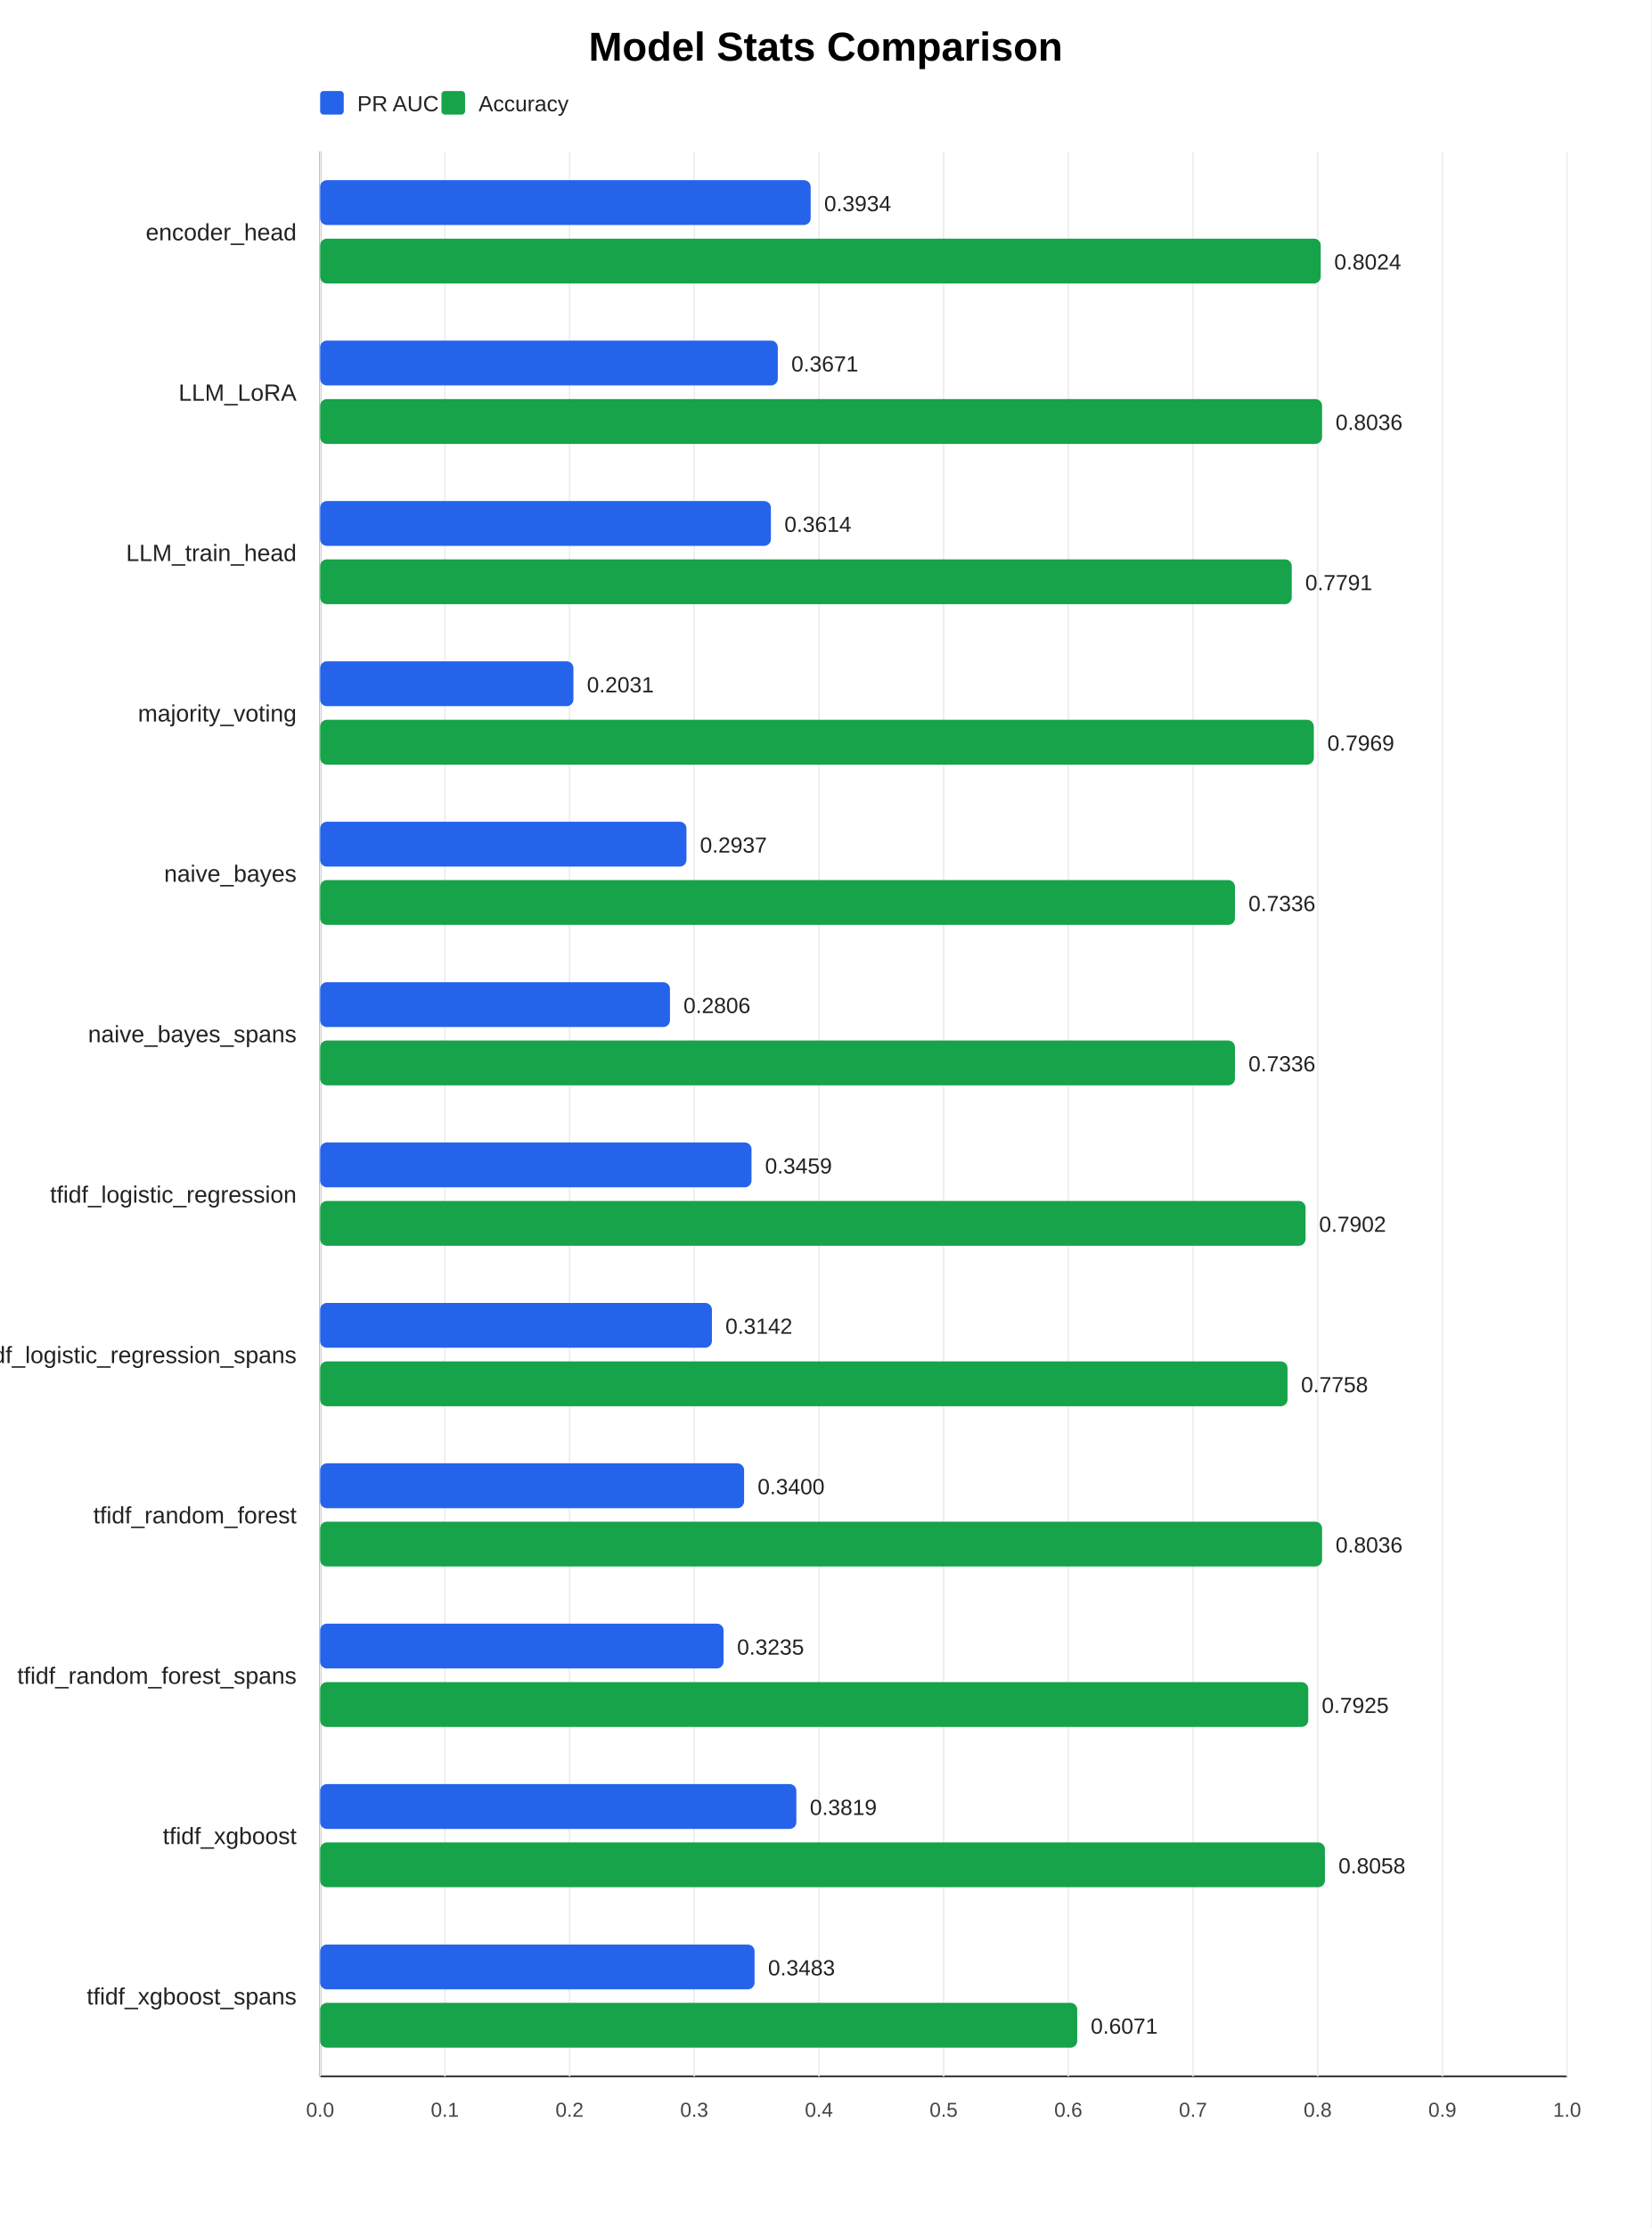
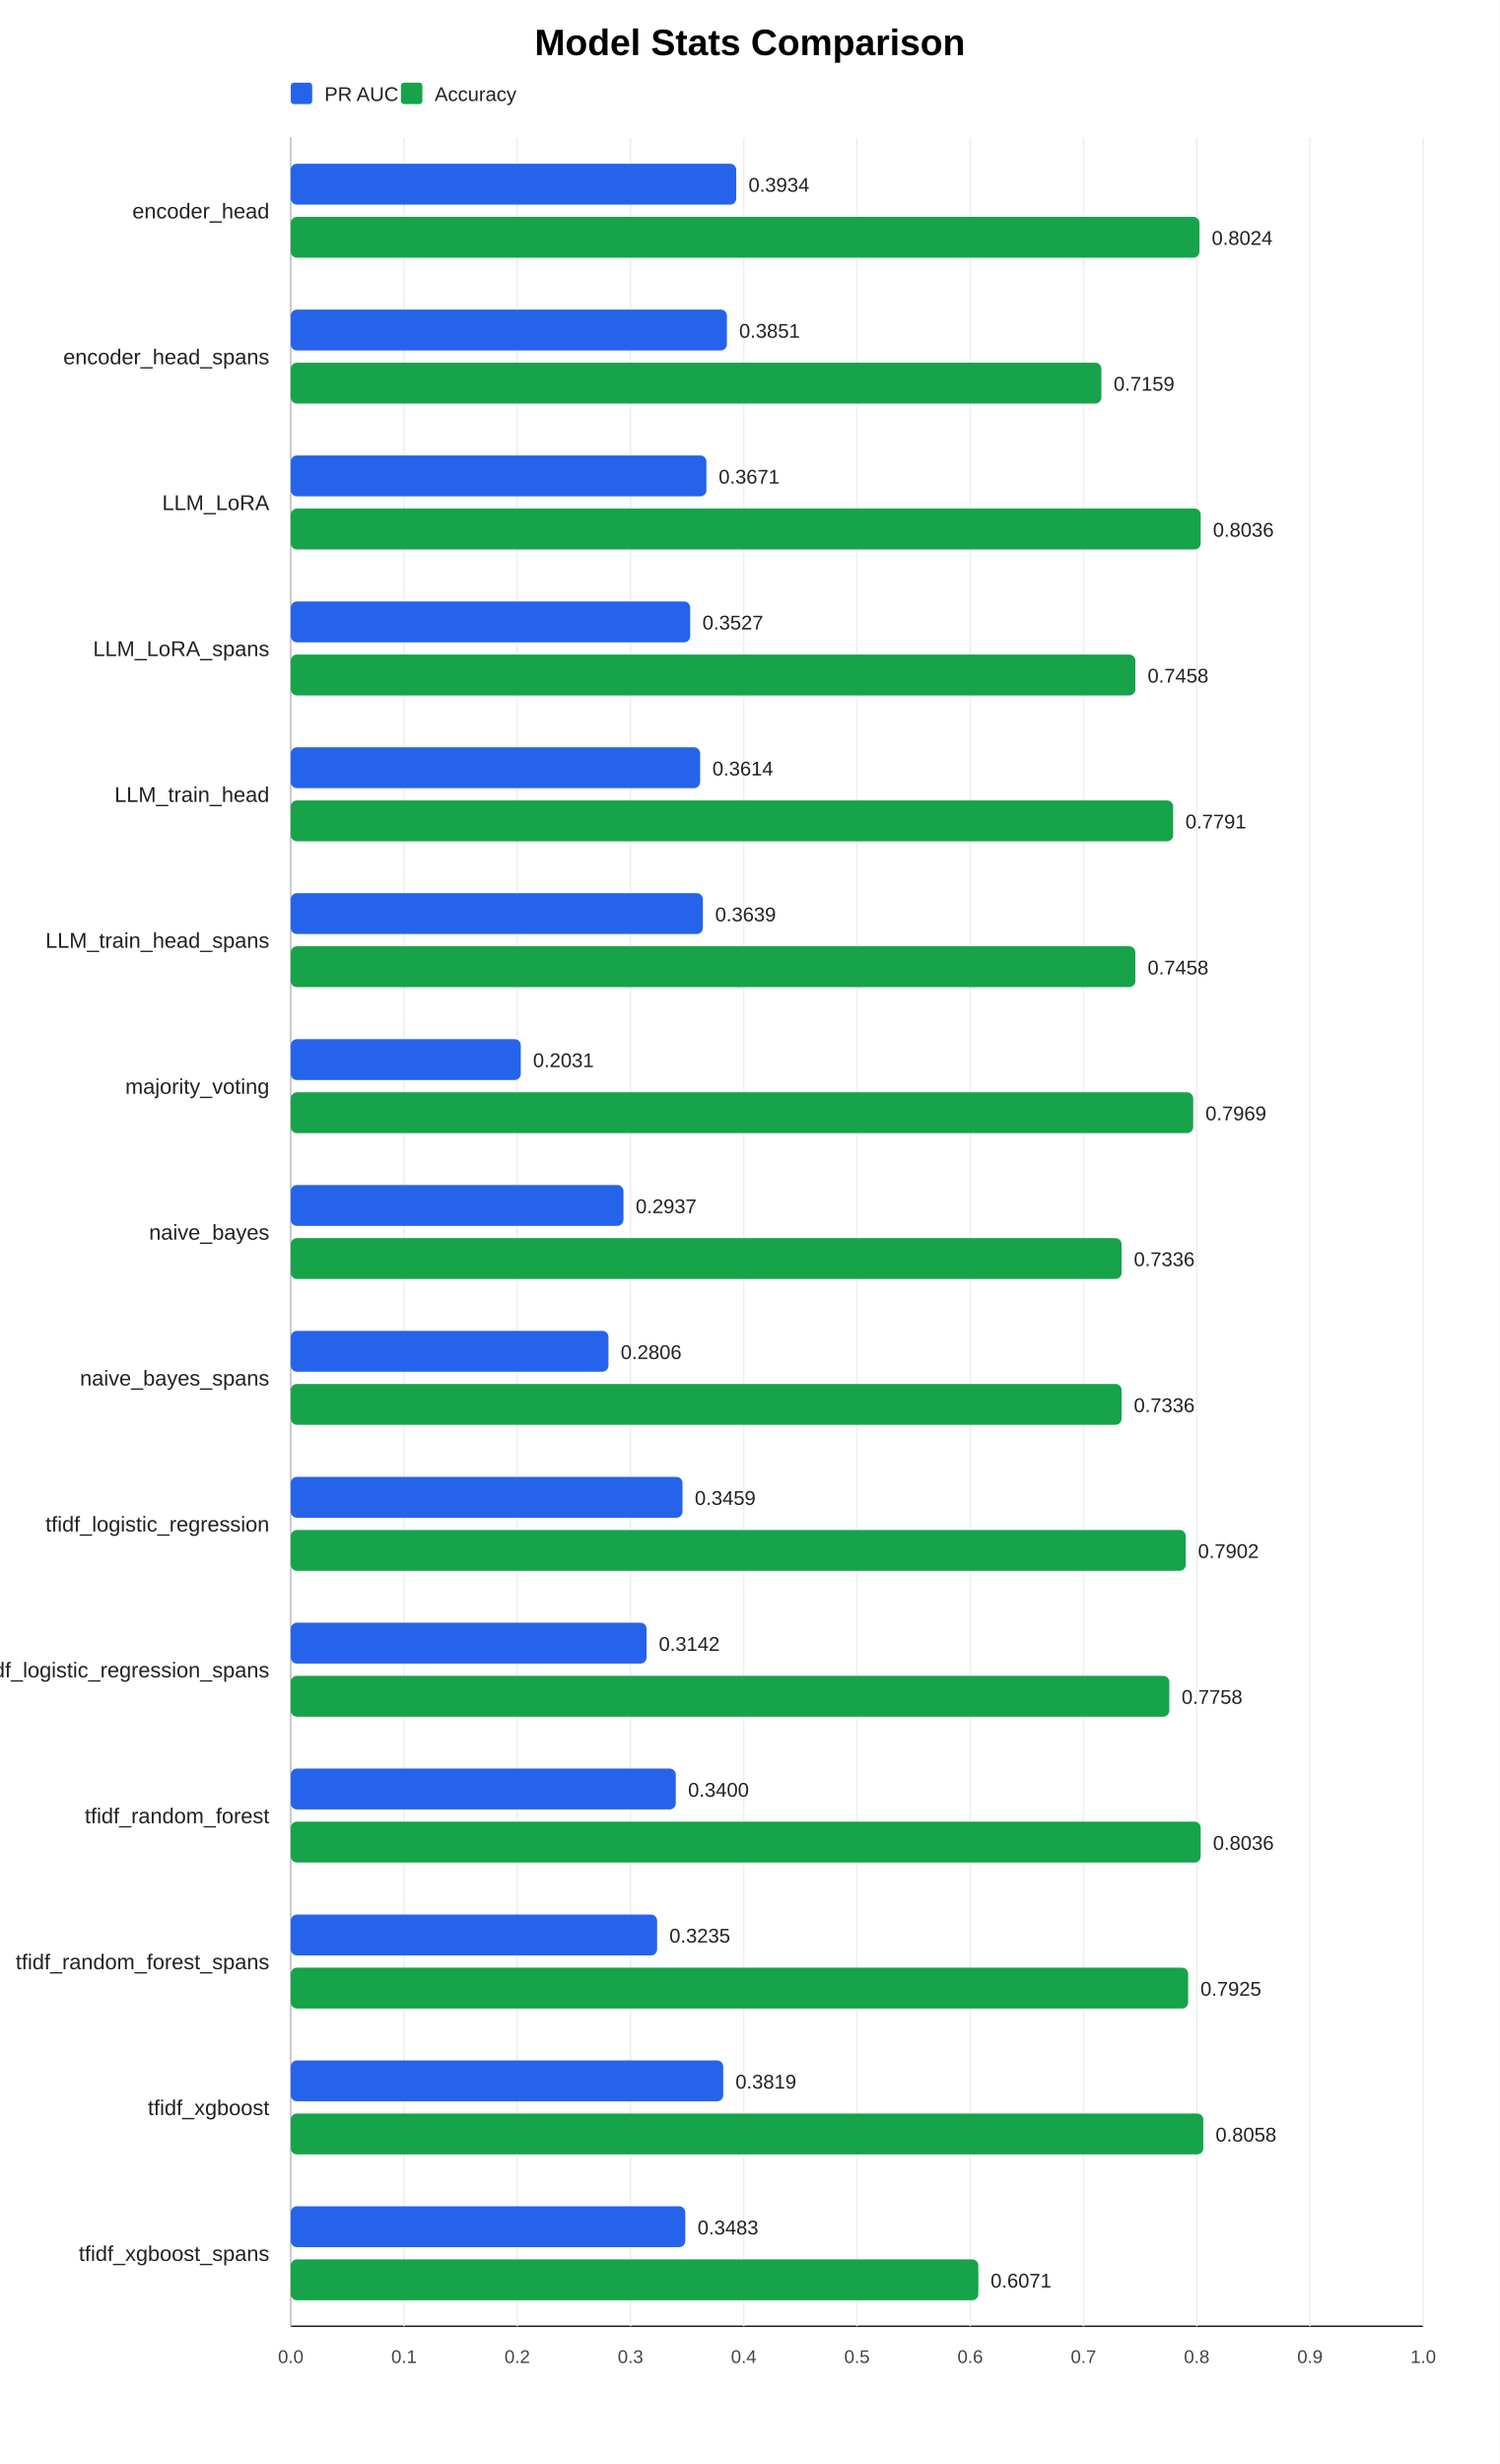
- <svg xmlns="http://www.w3.org/2000/svg" width="980" height="1322" viewBox="0 0 980 1322">
+ <svg xmlns="http://www.w3.org/2000/svg" width="980" height="1610" viewBox="0 0 980 1610">
  <rect width="100%" height="100%" fill="#ffffff" />
  <text x="490.0" y="36" text-anchor="middle" font-family="Arial, sans-serif" font-size="24" font-weight="700">Model Stats Comparison</text>
  <rect x="190" y="54" width="14" height="14" fill="#2563eb" rx="2" />
  <text x="212" y="66" font-family="Arial, sans-serif" font-size="13" fill="#222">PR AUC</text>
  <rect x="262" y="54" width="14" height="14" fill="#16a34a" rx="2" />
  <text x="284" y="66" font-family="Arial, sans-serif" font-size="13" fill="#222">Accuracy</text>
-   <line x1="190" y1="90" x2="190" y2="1232" stroke="#222" stroke-width="1" />
-   <line x1="190" y1="1232" x2="930" y2="1232" stroke="#222" stroke-width="1" />
-   <line x1="190.0" y1="90" x2="190.0" y2="1232" stroke="#eeeeee" stroke-width="1" />
-   <text x="190.0" y="1256" text-anchor="middle" font-family="Arial, sans-serif" font-size="12" fill="#444">0.0</text>
-   <line x1="264.0" y1="90" x2="264.0" y2="1232" stroke="#eeeeee" stroke-width="1" />
-   <text x="264.0" y="1256" text-anchor="middle" font-family="Arial, sans-serif" font-size="12" fill="#444">0.1</text>
-   <line x1="338.0" y1="90" x2="338.0" y2="1232" stroke="#eeeeee" stroke-width="1" />
-   <text x="338.0" y="1256" text-anchor="middle" font-family="Arial, sans-serif" font-size="12" fill="#444">0.2</text>
-   <line x1="412.0" y1="90" x2="412.0" y2="1232" stroke="#eeeeee" stroke-width="1" />
-   <text x="412.0" y="1256" text-anchor="middle" font-family="Arial, sans-serif" font-size="12" fill="#444">0.3</text>
-   <line x1="486.0" y1="90" x2="486.0" y2="1232" stroke="#eeeeee" stroke-width="1" />
-   <text x="486.0" y="1256" text-anchor="middle" font-family="Arial, sans-serif" font-size="12" fill="#444">0.4</text>
-   <line x1="560.0" y1="90" x2="560.0" y2="1232" stroke="#eeeeee" stroke-width="1" />
-   <text x="560.0" y="1256" text-anchor="middle" font-family="Arial, sans-serif" font-size="12" fill="#444">0.5</text>
-   <line x1="634.0" y1="90" x2="634.0" y2="1232" stroke="#eeeeee" stroke-width="1" />
-   <text x="634.0" y="1256" text-anchor="middle" font-family="Arial, sans-serif" font-size="12" fill="#444">0.6</text>
-   <line x1="708.0" y1="90" x2="708.0" y2="1232" stroke="#eeeeee" stroke-width="1" />
-   <text x="708.0" y="1256" text-anchor="middle" font-family="Arial, sans-serif" font-size="12" fill="#444">0.7</text>
-   <line x1="782.0" y1="90" x2="782.0" y2="1232" stroke="#eeeeee" stroke-width="1" />
-   <text x="782.0" y="1256" text-anchor="middle" font-family="Arial, sans-serif" font-size="12" fill="#444">0.8</text>
-   <line x1="856.0" y1="90" x2="856.0" y2="1232" stroke="#eeeeee" stroke-width="1" />
-   <text x="856.0" y="1256" text-anchor="middle" font-family="Arial, sans-serif" font-size="12" fill="#444">0.9</text>
-   <line x1="930.0" y1="90" x2="930.0" y2="1232" stroke="#eeeeee" stroke-width="1" />
-   <text x="930.0" y="1256" text-anchor="middle" font-family="Arial, sans-serif" font-size="12" fill="#444">1.0</text>
-   <text x="176" y="142.6" text-anchor="end" font-family="Arial, sans-serif" font-size="14" fill="#222">encoder_head</text>
-   <rect x="190" y="106.9" width="291.1" height="26.6" fill="#2563eb" rx="4" />
+   <line x1="190" y1="90" x2="190" y2="1520" stroke="#222" stroke-width="1" />
+   <line x1="190" y1="1520" x2="930" y2="1520" stroke="#222" stroke-width="1" />
+   <line x1="190.0" y1="90" x2="190.0" y2="1520" stroke="#eeeeee" stroke-width="1" />
+   <text x="190.0" y="1544" text-anchor="middle" font-family="Arial, sans-serif" font-size="12" fill="#444">0.0</text>
+   <line x1="264.0" y1="90" x2="264.0" y2="1520" stroke="#eeeeee" stroke-width="1" />
+   <text x="264.0" y="1544" text-anchor="middle" font-family="Arial, sans-serif" font-size="12" fill="#444">0.1</text>
+   <line x1="338.0" y1="90" x2="338.0" y2="1520" stroke="#eeeeee" stroke-width="1" />
+   <text x="338.0" y="1544" text-anchor="middle" font-family="Arial, sans-serif" font-size="12" fill="#444">0.2</text>
+   <line x1="412.0" y1="90" x2="412.0" y2="1520" stroke="#eeeeee" stroke-width="1" />
+   <text x="412.0" y="1544" text-anchor="middle" font-family="Arial, sans-serif" font-size="12" fill="#444">0.3</text>
+   <line x1="486.0" y1="90" x2="486.0" y2="1520" stroke="#eeeeee" stroke-width="1" />
+   <text x="486.0" y="1544" text-anchor="middle" font-family="Arial, sans-serif" font-size="12" fill="#444">0.4</text>
+   <line x1="560.0" y1="90" x2="560.0" y2="1520" stroke="#eeeeee" stroke-width="1" />
+   <text x="560.0" y="1544" text-anchor="middle" font-family="Arial, sans-serif" font-size="12" fill="#444">0.5</text>
+   <line x1="634.0" y1="90" x2="634.0" y2="1520" stroke="#eeeeee" stroke-width="1" />
+   <text x="634.0" y="1544" text-anchor="middle" font-family="Arial, sans-serif" font-size="12" fill="#444">0.6</text>
+   <line x1="708.0" y1="90" x2="708.0" y2="1520" stroke="#eeeeee" stroke-width="1" />
+   <text x="708.0" y="1544" text-anchor="middle" font-family="Arial, sans-serif" font-size="12" fill="#444">0.7</text>
+   <line x1="782.0" y1="90" x2="782.0" y2="1520" stroke="#eeeeee" stroke-width="1" />
+   <text x="782.0" y="1544" text-anchor="middle" font-family="Arial, sans-serif" font-size="12" fill="#444">0.8</text>
+   <line x1="856.0" y1="90" x2="856.0" y2="1520" stroke="#eeeeee" stroke-width="1" />
+   <text x="856.0" y="1544" text-anchor="middle" font-family="Arial, sans-serif" font-size="12" fill="#444">0.9</text>
+   <line x1="930.0" y1="90" x2="930.0" y2="1520" stroke="#eeeeee" stroke-width="1" />
+   <text x="930.0" y="1544" text-anchor="middle" font-family="Arial, sans-serif" font-size="12" fill="#444">1.0</text>
+   <text x="176" y="142.7" text-anchor="end" font-family="Arial, sans-serif" font-size="14" fill="#222">encoder_head</text>
+   <rect x="190" y="107.0" width="291.1" height="26.7" fill="#2563eb" rx="4" />
  <text x="489.1" y="125.3" font-family="Arial, sans-serif" font-size="13" fill="#222">0.3934</text>
-   <rect x="190" y="141.6" width="593.8" height="26.6" fill="#16a34a" rx="4" />
-   <text x="791.8" y="159.9" font-family="Arial, sans-serif" font-size="13" fill="#222">0.8024</text>
-   <text x="176" y="237.8" text-anchor="end" font-family="Arial, sans-serif" font-size="14" fill="#222">LLM_LoRA</text>
-   <rect x="190" y="202.1" width="271.6" height="26.6" fill="#2563eb" rx="4" />
-   <text x="469.6" y="220.4" font-family="Arial, sans-serif" font-size="13" fill="#222">0.3671</text>
-   <rect x="190" y="236.8" width="594.6" height="26.6" fill="#16a34a" rx="4" />
-   <text x="792.6" y="255.1" font-family="Arial, sans-serif" font-size="13" fill="#222">0.8036</text>
-   <text x="176" y="332.9" text-anchor="end" font-family="Arial, sans-serif" font-size="14" fill="#222">LLM_train_head</text>
-   <rect x="190" y="297.3" width="267.5" height="26.6" fill="#2563eb" rx="4" />
-   <text x="465.5" y="315.6" font-family="Arial, sans-serif" font-size="13" fill="#222">0.3614</text>
-   <rect x="190" y="331.9" width="576.6" height="26.6" fill="#16a34a" rx="4" />
-   <text x="774.6" y="350.2" font-family="Arial, sans-serif" font-size="13" fill="#222">0.7791</text>
-   <text x="176" y="428.1" text-anchor="end" font-family="Arial, sans-serif" font-size="14" fill="#222">majority_voting</text>
-   <rect x="190" y="392.4" width="150.3" height="26.6" fill="#2563eb" rx="4" />
-   <text x="348.3" y="410.8" font-family="Arial, sans-serif" font-size="13" fill="#222">0.2031</text>
-   <rect x="190" y="427.1" width="589.7" height="26.6" fill="#16a34a" rx="4" />
-   <text x="787.7" y="445.4" font-family="Arial, sans-serif" font-size="13" fill="#222">0.7969</text>
-   <text x="176" y="523.2" text-anchor="end" font-family="Arial, sans-serif" font-size="14" fill="#222">naive_bayes</text>
-   <rect x="190" y="487.6" width="217.4" height="26.6" fill="#2563eb" rx="4" />
-   <text x="415.4" y="505.9" font-family="Arial, sans-serif" font-size="13" fill="#222">0.2937</text>
-   <rect x="190" y="522.2" width="542.9" height="26.6" fill="#16a34a" rx="4" />
-   <text x="740.9" y="540.6" font-family="Arial, sans-serif" font-size="13" fill="#222">0.7336</text>
-   <text x="176" y="618.4" text-anchor="end" font-family="Arial, sans-serif" font-size="14" fill="#222">naive_bayes_spans</text>
-   <rect x="190" y="582.8" width="207.6" height="26.6" fill="#2563eb" rx="4" />
-   <text x="405.6" y="601.1" font-family="Arial, sans-serif" font-size="13" fill="#222">0.2806</text>
-   <rect x="190" y="617.4" width="542.9" height="26.6" fill="#16a34a" rx="4" />
-   <text x="740.9" y="635.7" font-family="Arial, sans-serif" font-size="13" fill="#222">0.7336</text>
-   <text x="176" y="713.6" text-anchor="end" font-family="Arial, sans-serif" font-size="14" fill="#222">tfidf_logistic_regression</text>
-   <rect x="190" y="677.9" width="256.0" height="26.6" fill="#2563eb" rx="4" />
-   <text x="454.0" y="696.3" font-family="Arial, sans-serif" font-size="13" fill="#222">0.3459</text>
-   <rect x="190" y="712.6" width="584.8" height="26.6" fill="#16a34a" rx="4" />
-   <text x="782.8" y="730.9" font-family="Arial, sans-serif" font-size="13" fill="#222">0.7902</text>
-   <text x="176" y="808.8" text-anchor="end" font-family="Arial, sans-serif" font-size="14" fill="#222">tfidf_logistic_regression_spans</text>
-   <rect x="190" y="773.1" width="232.5" height="26.6" fill="#2563eb" rx="4" />
-   <text x="430.5" y="791.4" font-family="Arial, sans-serif" font-size="13" fill="#222">0.3142</text>
-   <rect x="190" y="807.8" width="574.1" height="26.6" fill="#16a34a" rx="4" />
-   <text x="772.1" y="826.1" font-family="Arial, sans-serif" font-size="13" fill="#222">0.7758</text>
-   <text x="176" y="903.9" text-anchor="end" font-family="Arial, sans-serif" font-size="14" fill="#222">tfidf_random_forest</text>
-   <rect x="190" y="868.3" width="251.6" height="26.6" fill="#2563eb" rx="4" />
-   <text x="449.6" y="886.6" font-family="Arial, sans-serif" font-size="13" fill="#222">0.3400</text>
-   <rect x="190" y="902.9" width="594.6" height="26.6" fill="#16a34a" rx="4" />
-   <text x="792.6" y="921.2" font-family="Arial, sans-serif" font-size="13" fill="#222">0.8036</text>
-   <text x="176" y="999.1" text-anchor="end" font-family="Arial, sans-serif" font-size="14" fill="#222">tfidf_random_forest_spans</text>
-   <rect x="190" y="963.4" width="239.4" height="26.6" fill="#2563eb" rx="4" />
-   <text x="437.4" y="981.8" font-family="Arial, sans-serif" font-size="13" fill="#222">0.3235</text>
-   <rect x="190" y="998.1" width="586.4" height="26.6" fill="#16a34a" rx="4" />
-   <text x="784.4" y="1016.4" font-family="Arial, sans-serif" font-size="13" fill="#222">0.7925</text>
-   <text x="176" y="1094.2" text-anchor="end" font-family="Arial, sans-serif" font-size="14" fill="#222">tfidf_xgboost</text>
-   <rect x="190" y="1058.6" width="282.6" height="26.6" fill="#2563eb" rx="4" />
-   <text x="480.6" y="1076.9" font-family="Arial, sans-serif" font-size="13" fill="#222">0.3819</text>
-   <rect x="190" y="1093.2" width="596.3" height="26.6" fill="#16a34a" rx="4" />
-   <text x="794.3" y="1111.6" font-family="Arial, sans-serif" font-size="13" fill="#222">0.8058</text>
-   <text x="176" y="1189.4" text-anchor="end" font-family="Arial, sans-serif" font-size="14" fill="#222">tfidf_xgboost_spans</text>
-   <rect x="190" y="1153.8" width="257.8" height="26.6" fill="#2563eb" rx="4" />
-   <text x="455.8" y="1172.1" font-family="Arial, sans-serif" font-size="13" fill="#222">0.3483</text>
-   <rect x="190" y="1188.4" width="449.3" height="26.6" fill="#16a34a" rx="4" />
-   <text x="647.3" y="1206.7" font-family="Arial, sans-serif" font-size="13" fill="#222">0.6071</text>
+   <rect x="190" y="141.7" width="593.8" height="26.7" fill="#16a34a" rx="4" />
+   <text x="791.8" y="160.0" font-family="Arial, sans-serif" font-size="13" fill="#222">0.8024</text>
+   <text x="176" y="238.0" text-anchor="end" font-family="Arial, sans-serif" font-size="14" fill="#222">encoder_head_spans</text>
+   <rect x="190" y="202.3" width="285.0" height="26.7" fill="#2563eb" rx="4" />
+   <text x="483.0" y="220.7" font-family="Arial, sans-serif" font-size="13" fill="#222">0.3851</text>
+   <rect x="190" y="237.0" width="529.7" height="26.7" fill="#16a34a" rx="4" />
+   <text x="727.7" y="255.3" font-family="Arial, sans-serif" font-size="13" fill="#222">0.7159</text>
+   <text x="176" y="333.3" text-anchor="end" font-family="Arial, sans-serif" font-size="14" fill="#222">LLM_LoRA</text>
+   <rect x="190" y="297.6" width="271.6" height="26.7" fill="#2563eb" rx="4" />
+   <text x="469.6" y="316.0" font-family="Arial, sans-serif" font-size="13" fill="#222">0.3671</text>
+   <rect x="190" y="332.3" width="594.6" height="26.7" fill="#16a34a" rx="4" />
+   <text x="792.6" y="350.7" font-family="Arial, sans-serif" font-size="13" fill="#222">0.8036</text>
+   <text x="176" y="428.7" text-anchor="end" font-family="Arial, sans-serif" font-size="14" fill="#222">LLM_LoRA_spans</text>
+   <rect x="190" y="393.0" width="261.0" height="26.7" fill="#2563eb" rx="4" />
+   <text x="459.0" y="411.3" font-family="Arial, sans-serif" font-size="13" fill="#222">0.3527</text>
+   <rect x="190" y="427.7" width="551.9" height="26.7" fill="#16a34a" rx="4" />
+   <text x="749.9" y="446.0" font-family="Arial, sans-serif" font-size="13" fill="#222">0.7458</text>
+   <text x="176" y="524.0" text-anchor="end" font-family="Arial, sans-serif" font-size="14" fill="#222">LLM_train_head</text>
+   <rect x="190" y="488.3" width="267.5" height="26.7" fill="#2563eb" rx="4" />
+   <text x="465.5" y="506.7" font-family="Arial, sans-serif" font-size="13" fill="#222">0.3614</text>
+   <rect x="190" y="523.0" width="576.6" height="26.7" fill="#16a34a" rx="4" />
+   <text x="774.6" y="541.3" font-family="Arial, sans-serif" font-size="13" fill="#222">0.7791</text>
+   <text x="176" y="619.3" text-anchor="end" font-family="Arial, sans-serif" font-size="14" fill="#222">LLM_train_head_spans</text>
+   <rect x="190" y="583.6" width="269.3" height="26.7" fill="#2563eb" rx="4" />
+   <text x="467.3" y="602.0" font-family="Arial, sans-serif" font-size="13" fill="#222">0.3639</text>
+   <rect x="190" y="618.3" width="551.9" height="26.7" fill="#16a34a" rx="4" />
+   <text x="749.9" y="636.7" font-family="Arial, sans-serif" font-size="13" fill="#222">0.7458</text>
+   <text x="176" y="714.7" text-anchor="end" font-family="Arial, sans-serif" font-size="14" fill="#222">majority_voting</text>
+   <rect x="190" y="679.0" width="150.3" height="26.7" fill="#2563eb" rx="4" />
+   <text x="348.3" y="697.3" font-family="Arial, sans-serif" font-size="13" fill="#222">0.2031</text>
+   <rect x="190" y="713.7" width="589.7" height="26.7" fill="#16a34a" rx="4" />
+   <text x="787.7" y="732.0" font-family="Arial, sans-serif" font-size="13" fill="#222">0.7969</text>
+   <text x="176" y="810.0" text-anchor="end" font-family="Arial, sans-serif" font-size="14" fill="#222">naive_bayes</text>
+   <rect x="190" y="774.3" width="217.4" height="26.7" fill="#2563eb" rx="4" />
+   <text x="415.4" y="792.7" font-family="Arial, sans-serif" font-size="13" fill="#222">0.2937</text>
+   <rect x="190" y="809.0" width="542.9" height="26.7" fill="#16a34a" rx="4" />
+   <text x="740.9" y="827.3" font-family="Arial, sans-serif" font-size="13" fill="#222">0.7336</text>
+   <text x="176" y="905.3" text-anchor="end" font-family="Arial, sans-serif" font-size="14" fill="#222">naive_bayes_spans</text>
+   <rect x="190" y="869.6" width="207.6" height="26.7" fill="#2563eb" rx="4" />
+   <text x="405.6" y="888.0" font-family="Arial, sans-serif" font-size="13" fill="#222">0.2806</text>
+   <rect x="190" y="904.3" width="542.9" height="26.7" fill="#16a34a" rx="4" />
+   <text x="740.9" y="922.7" font-family="Arial, sans-serif" font-size="13" fill="#222">0.7336</text>
+   <text x="176" y="1000.7" text-anchor="end" font-family="Arial, sans-serif" font-size="14" fill="#222">tfidf_logistic_regression</text>
+   <rect x="190" y="965.0" width="256.0" height="26.7" fill="#2563eb" rx="4" />
+   <text x="454.0" y="983.3" font-family="Arial, sans-serif" font-size="13" fill="#222">0.3459</text>
+   <rect x="190" y="999.7" width="584.8" height="26.7" fill="#16a34a" rx="4" />
+   <text x="782.8" y="1018.0" font-family="Arial, sans-serif" font-size="13" fill="#222">0.7902</text>
+   <text x="176" y="1096.0" text-anchor="end" font-family="Arial, sans-serif" font-size="14" fill="#222">tfidf_logistic_regression_spans</text>
+   <rect x="190" y="1060.3" width="232.5" height="26.7" fill="#2563eb" rx="4" />
+   <text x="430.5" y="1078.7" font-family="Arial, sans-serif" font-size="13" fill="#222">0.3142</text>
+   <rect x="190" y="1095.0" width="574.1" height="26.7" fill="#16a34a" rx="4" />
+   <text x="772.1" y="1113.3" font-family="Arial, sans-serif" font-size="13" fill="#222">0.7758</text>
+   <text x="176" y="1191.3" text-anchor="end" font-family="Arial, sans-serif" font-size="14" fill="#222">tfidf_random_forest</text>
+   <rect x="190" y="1155.6" width="251.6" height="26.7" fill="#2563eb" rx="4" />
+   <text x="449.6" y="1174.0" font-family="Arial, sans-serif" font-size="13" fill="#222">0.3400</text>
+   <rect x="190" y="1190.3" width="594.6" height="26.7" fill="#16a34a" rx="4" />
+   <text x="792.6" y="1208.7" font-family="Arial, sans-serif" font-size="13" fill="#222">0.8036</text>
+   <text x="176" y="1286.7" text-anchor="end" font-family="Arial, sans-serif" font-size="14" fill="#222">tfidf_random_forest_spans</text>
+   <rect x="190" y="1251.0" width="239.4" height="26.7" fill="#2563eb" rx="4" />
+   <text x="437.4" y="1269.3" font-family="Arial, sans-serif" font-size="13" fill="#222">0.3235</text>
+   <rect x="190" y="1285.7" width="586.4" height="26.7" fill="#16a34a" rx="4" />
+   <text x="784.4" y="1304.0" font-family="Arial, sans-serif" font-size="13" fill="#222">0.7925</text>
+   <text x="176" y="1382.0" text-anchor="end" font-family="Arial, sans-serif" font-size="14" fill="#222">tfidf_xgboost</text>
+   <rect x="190" y="1346.3" width="282.6" height="26.7" fill="#2563eb" rx="4" />
+   <text x="480.6" y="1364.7" font-family="Arial, sans-serif" font-size="13" fill="#222">0.3819</text>
+   <rect x="190" y="1381.0" width="596.3" height="26.7" fill="#16a34a" rx="4" />
+   <text x="794.3" y="1399.3" font-family="Arial, sans-serif" font-size="13" fill="#222">0.8058</text>
+   <text x="176" y="1477.3" text-anchor="end" font-family="Arial, sans-serif" font-size="14" fill="#222">tfidf_xgboost_spans</text>
+   <rect x="190" y="1441.6" width="257.8" height="26.7" fill="#2563eb" rx="4" />
+   <text x="455.8" y="1460.0" font-family="Arial, sans-serif" font-size="13" fill="#222">0.3483</text>
+   <rect x="190" y="1476.3" width="449.3" height="26.7" fill="#16a34a" rx="4" />
+   <text x="647.3" y="1494.7" font-family="Arial, sans-serif" font-size="13" fill="#222">0.6071</text>
</svg>
